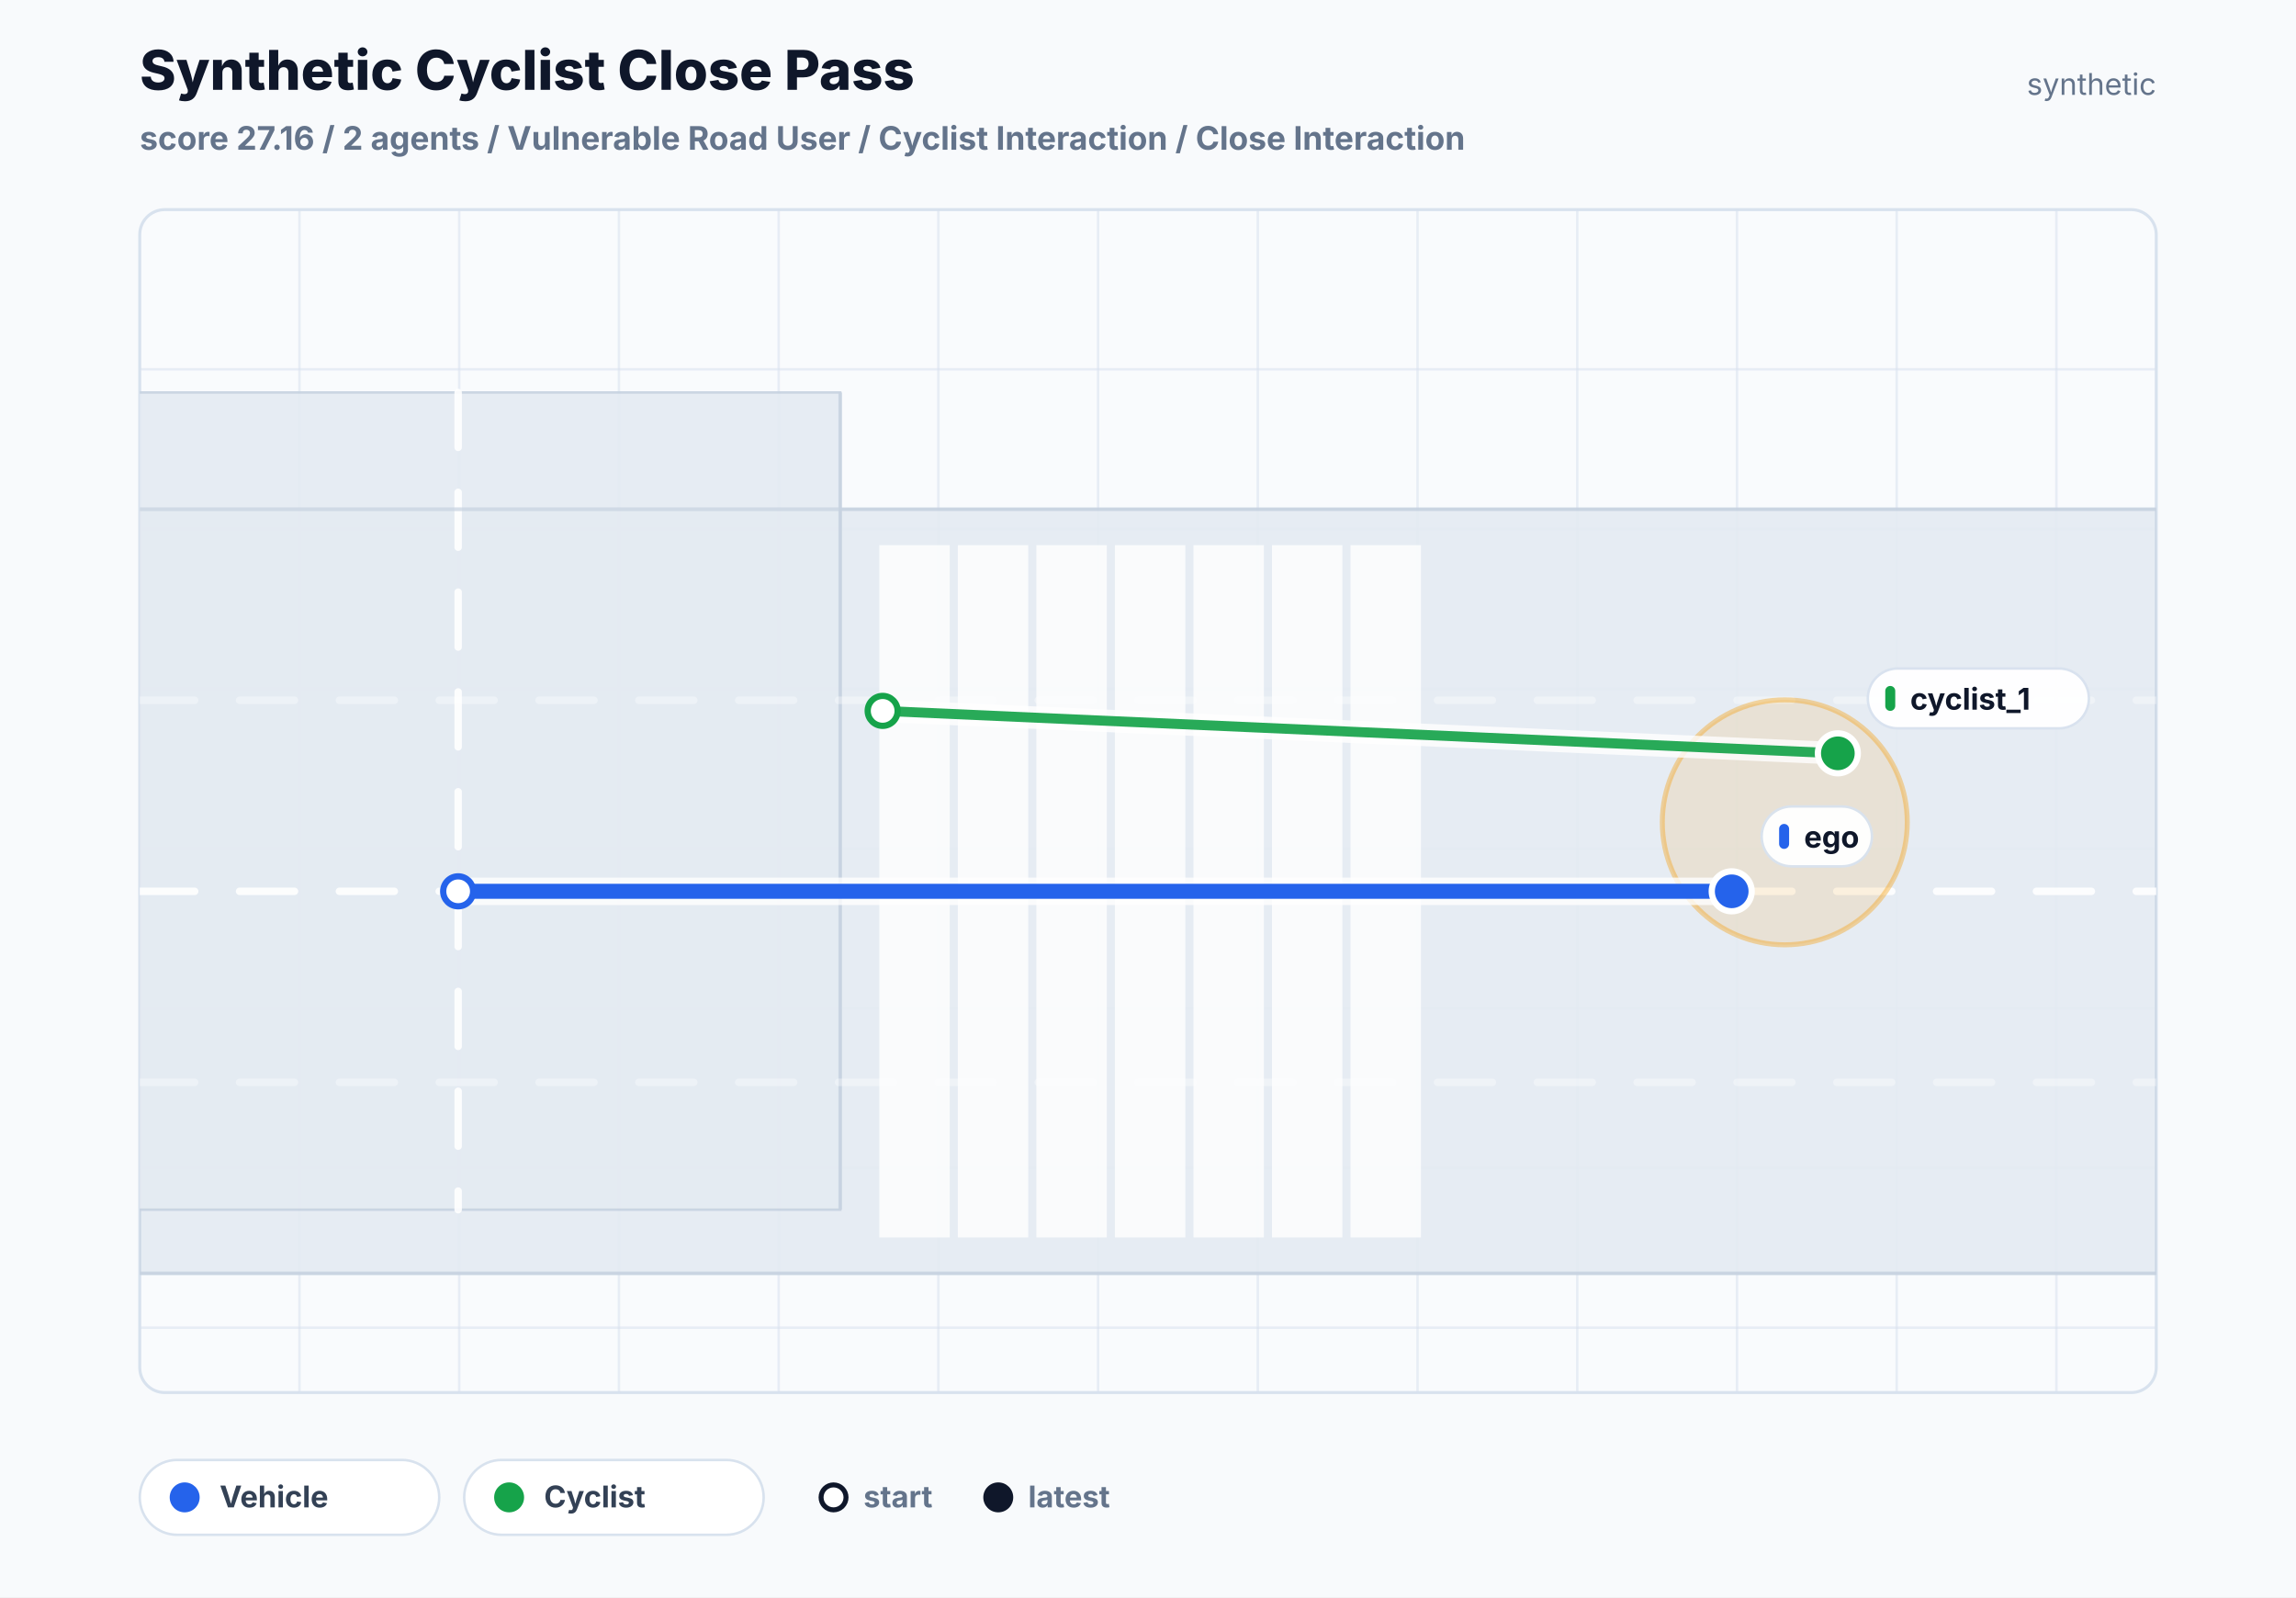
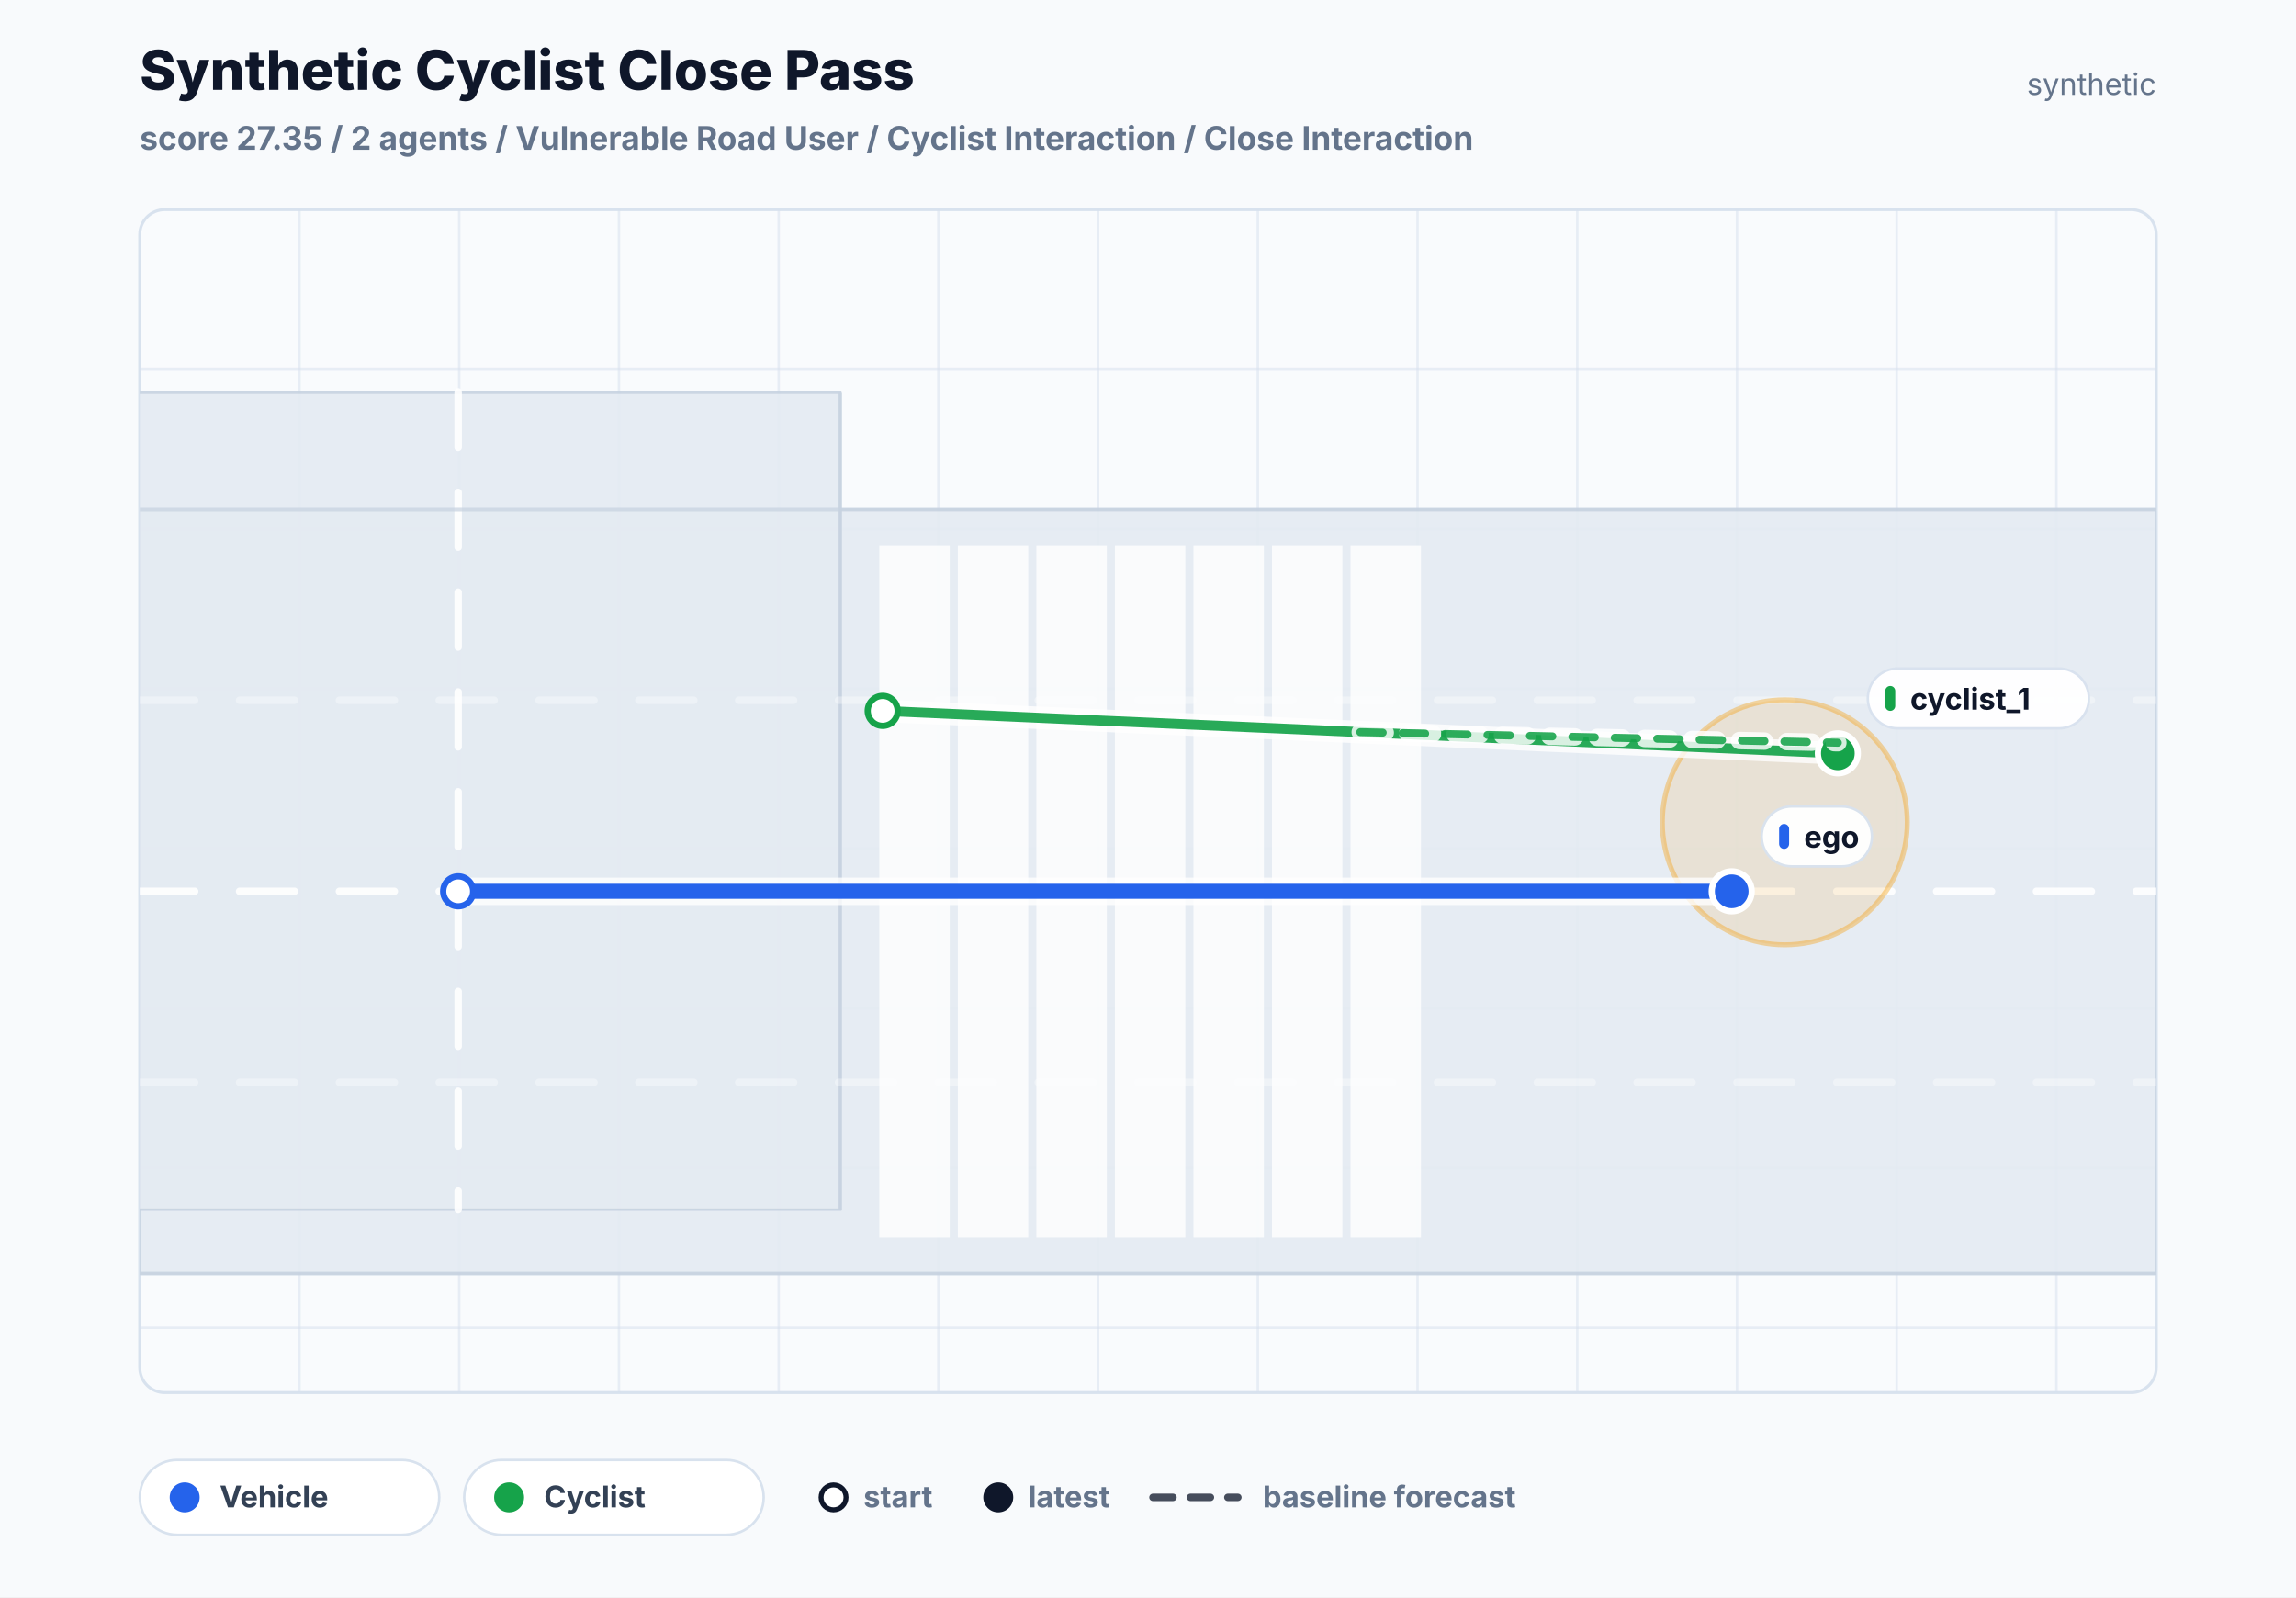
<svg xmlns="http://www.w3.org/2000/svg" width="920" height="640" viewBox="0 0 920 640" role="img">
  <defs>
    <clipPath id="scenario-plot-clip">
      <rect x="56" y="84" width="808" height="474" rx="10" />
    </clipPath>
  </defs>
  <rect x="0" y="0" width="920" height="640" fill="#f8fafc" />
  <text x="56" y="36" fill="#0f172a" font-size="22" font-family="Inter, Arial, sans-serif" font-weight="800">Synthetic Cyclist Close Pass</text>
-   <text x="56" y="60" fill="#64748b" font-size="13" font-family="Inter, Arial, sans-serif" font-weight="650">score 27.16 / 2 agents / Vulnerable Road User / Cyclist Interaction / Close Interaction</text>
+   <text x="56" y="60" fill="#64748b" font-size="13" font-family="Inter, Arial, sans-serif" font-weight="650">score 27.35 / 2 agents / Vulnerable Road User / Cyclist Interaction / Close Interaction</text>
  <text x="864" y="38" fill="#64748b" font-size="12" font-family="Inter, Arial, sans-serif" text-anchor="end">synthetic</text>
  <rect x="56" y="84" width="808" height="474" rx="10" fill="#f9fbfd" stroke="#d8e2ee" stroke-width="1.2" />
  <g clip-path="url(#scenario-plot-clip)">
    <line x1="120" y1="84" x2="120" y2="558" stroke="#d7e1ee" stroke-width="1" opacity="0.52" />
    <line x1="184" y1="84" x2="184" y2="558" stroke="#d7e1ee" stroke-width="1" opacity="0.52" />
    <line x1="248" y1="84" x2="248" y2="558" stroke="#d7e1ee" stroke-width="1" opacity="0.52" />
    <line x1="312" y1="84" x2="312" y2="558" stroke="#d7e1ee" stroke-width="1" opacity="0.52" />
    <line x1="376" y1="84" x2="376" y2="558" stroke="#d7e1ee" stroke-width="1" opacity="0.52" />
    <line x1="440" y1="84" x2="440" y2="558" stroke="#d7e1ee" stroke-width="1" opacity="0.52" />
    <line x1="504" y1="84" x2="504" y2="558" stroke="#d7e1ee" stroke-width="1" opacity="0.52" />
    <line x1="568" y1="84" x2="568" y2="558" stroke="#d7e1ee" stroke-width="1" opacity="0.52" />
    <line x1="632" y1="84" x2="632" y2="558" stroke="#d7e1ee" stroke-width="1" opacity="0.52" />
    <line x1="696" y1="84" x2="696" y2="558" stroke="#d7e1ee" stroke-width="1" opacity="0.52" />
    <line x1="760" y1="84" x2="760" y2="558" stroke="#d7e1ee" stroke-width="1" opacity="0.52" />
    <line x1="824" y1="84" x2="824" y2="558" stroke="#d7e1ee" stroke-width="1" opacity="0.52" />
    <line x1="56" y1="148" x2="864" y2="148" stroke="#d7e1ee" stroke-width="1" opacity="0.52" />
    <line x1="56" y1="212" x2="864" y2="212" stroke="#d7e1ee" stroke-width="1" opacity="0.52" />
    <line x1="56" y1="276" x2="864" y2="276" stroke="#d7e1ee" stroke-width="1" opacity="0.52" />
    <line x1="56" y1="340" x2="864" y2="340" stroke="#d7e1ee" stroke-width="1" opacity="0.52" />
    <line x1="56" y1="404" x2="864" y2="404" stroke="#d7e1ee" stroke-width="1" opacity="0.52" />
    <line x1="56" y1="468" x2="864" y2="468" stroke="#d7e1ee" stroke-width="1" opacity="0.52" />
    <line x1="56" y1="532" x2="864" y2="532" stroke="#d7e1ee" stroke-width="1" opacity="0.52" />
    <rect x="56.00" y="204.05" width="808.00" height="306.19" fill="#e4eaf2" stroke="#c7d3e1" stroke-width="1" opacity="0.92" />
    <rect x="30.48" y="157.27" width="306.19" height="327.45" fill="#e4eaf2" stroke="#c7d3e1" stroke-width="1" opacity="0.92" />
    <line x1="56.00" y1="357.15" x2="864.00" y2="357.15" stroke="#ffffff" stroke-width="3" stroke-linecap="round" stroke-dasharray="22 18" opacity="0.88" />
    <line x1="183.58" y1="157.27" x2="183.58" y2="484.73" stroke="#ffffff" stroke-width="3" stroke-linecap="round" stroke-dasharray="22 18" opacity="0.88" />
    <line x1="56.00" y1="204.05" x2="864.00" y2="204.05" stroke="#c7d3e1" stroke-width="1.5" opacity="0.72" />
    <line x1="56.00" y1="510.24" x2="864.00" y2="510.24" stroke="#c7d3e1" stroke-width="1.5" opacity="0.72" />
    <line x1="30.48" y1="157.27" x2="30.48" y2="484.73" stroke="#c7d3e1" stroke-width="1.5" opacity="0.72" />
    <line x1="336.67" y1="157.27" x2="336.67" y2="484.73" stroke="#c7d3e1" stroke-width="1.5" opacity="0.72" />
    <line x1="56.00" y1="280.60" x2="864.00" y2="280.60" stroke="#ffffff" stroke-width="3" stroke-linecap="round" stroke-dasharray="22 18" opacity="0.35" />
    <line x1="56.00" y1="433.69" x2="864.00" y2="433.69" stroke="#ffffff" stroke-width="3" stroke-linecap="round" stroke-dasharray="22 18" opacity="0.35" />
    <rect x="352.83" y="218.94" width="27.22" height="276.42" fill="#ffffff" stroke="#ffffff" stroke-width="1" opacity="0.78" />
    <rect x="384.30" y="218.94" width="27.22" height="276.42" fill="#ffffff" stroke="#ffffff" stroke-width="1" opacity="0.78" />
    <rect x="415.77" y="218.94" width="27.22" height="276.42" fill="#ffffff" stroke="#ffffff" stroke-width="1" opacity="0.78" />
    <rect x="447.24" y="218.94" width="27.22" height="276.42" fill="#ffffff" stroke="#ffffff" stroke-width="1" opacity="0.78" />
    <rect x="478.71" y="218.94" width="27.22" height="276.42" fill="#ffffff" stroke="#ffffff" stroke-width="1" opacity="0.78" />
    <rect x="510.18" y="218.94" width="27.22" height="276.42" fill="#ffffff" stroke="#ffffff" stroke-width="1" opacity="0.78" />
    <rect x="541.65" y="218.94" width="27.22" height="276.42" fill="#ffffff" stroke="#ffffff" stroke-width="1" opacity="0.78" />
    <circle cx="715.16" cy="329.51" r="49.08" fill="#f59e0b" opacity="0.13" />
    <circle cx="715.16" cy="329.51" r="49.08" fill="none" stroke="#f59e0b" stroke-width="2" opacity="0.38" />
    <g class="track track-vehicle">
      <polyline points="183.58,357.15 438.74,357.15 693.89,357.15" fill="none" stroke="#ffffff" stroke-width="11" stroke-linecap="round" stroke-linejoin="round" opacity="0.78" />
      <polyline points="183.58,357.15 438.74,357.15 693.89,357.15" fill="none" stroke="#2563eb" stroke-width="6" stroke-linecap="round" stroke-linejoin="round" opacity="1.0" />
      <circle cx="183.58" cy="357.15" r="6" fill="#ffffff" stroke="#2563eb" stroke-width="2.5" />
      <circle cx="693.89" cy="357.15" r="8" fill="#2563eb" stroke="#ffffff" stroke-width="2.5" />
      <rect x="705.89" y="323.15" width="44.20" height="24.00" rx="12" fill="#ffffff" stroke="#d8e2ee" opacity="0.96" />
      <rect x="712.89" y="330.15" width="4" height="10" rx="2" fill="#2563eb" />
      <text x="722.89" y="339.65" fill="#0f172a" font-size="12" font-family="Inter, Arial, sans-serif" font-weight="750">ego</text>
    </g>
    <g class="track track-cyclist">
      <polyline points="353.68,284.85 545.05,293.36 736.42,301.86" fill="none" stroke="#ffffff" stroke-width="9" stroke-linecap="round" stroke-linejoin="round" opacity="0.78" />
      <polyline points="353.68,284.85 545.05,293.36 736.42,301.86" fill="none" stroke="#16a34a" stroke-width="4" stroke-linecap="round" stroke-linejoin="round" opacity="0.92" />
      <circle cx="353.68" cy="284.85" r="6" fill="#ffffff" stroke="#16a34a" stroke-width="2.5" />
      <circle cx="736.42" cy="301.86" r="8" fill="#16a34a" stroke="#ffffff" stroke-width="2.5" />
      <rect x="748.42" y="267.86" width="88.60" height="24.00" rx="12" fill="#ffffff" stroke="#d8e2ee" opacity="0.96" />
      <rect x="755.42" y="274.86" width="4" height="10" rx="2" fill="#16a34a" />
      <text x="765.42" y="284.36" fill="#0f172a" font-size="12" font-family="Inter, Arial, sans-serif" font-weight="750">cyclist_1</text>
    </g>
+     <g class="baseline-prediction prediction-cyclist">
+       <polyline points="545.05,293.36 736.42,297.61" fill="none" stroke="#ffffff" stroke-width="7" stroke-linecap="round" stroke-linejoin="round" stroke-dasharray="10 9" opacity="0.82" />
+       <polyline points="545.05,293.36 736.42,297.61" fill="none" stroke="#16a34a" stroke-width="3.2" stroke-linecap="round" stroke-linejoin="round" stroke-dasharray="9 8" opacity="0.88" />
+     </g>
  </g>
  <rect x="56" y="585" width="120" height="30" rx="15" fill="#ffffff" stroke="#d8e2ee" />
  <circle cx="74" cy="600" r="6" fill="#2563eb" />
  <text x="88" y="604" fill="#334155" font-size="12" font-family="Inter, Arial, sans-serif" font-weight="700">Vehicle</text>
  <rect x="186" y="585" width="120" height="30" rx="15" fill="#ffffff" stroke="#d8e2ee" />
  <circle cx="204" cy="600" r="6" fill="#16a34a" />
  <text x="218" y="604" fill="#334155" font-size="12" font-family="Inter, Arial, sans-serif" font-weight="700">Cyclist</text>
  <circle cx="334" cy="600" r="5" fill="#ffffff" stroke="#0f172a" stroke-width="2" />
  <circle cx="400" cy="600" r="6" fill="#0f172a" />
  <text x="346" y="604" fill="#64748b" font-size="12" font-family="Inter, Arial, sans-serif" font-weight="700">start</text>
  <text x="412" y="604" fill="#64748b" font-size="12" font-family="Inter, Arial, sans-serif" font-weight="700">latest</text>
+   <line x1="462" y1="600" x2="496" y2="600" stroke="#0f172a" stroke-width="3" stroke-linecap="round" stroke-dasharray="8 7" opacity="0.76" />
+   <text x="506" y="604" fill="#64748b" font-size="12" font-family="Inter, Arial, sans-serif" font-weight="700">baseline forecast</text>
</svg>
